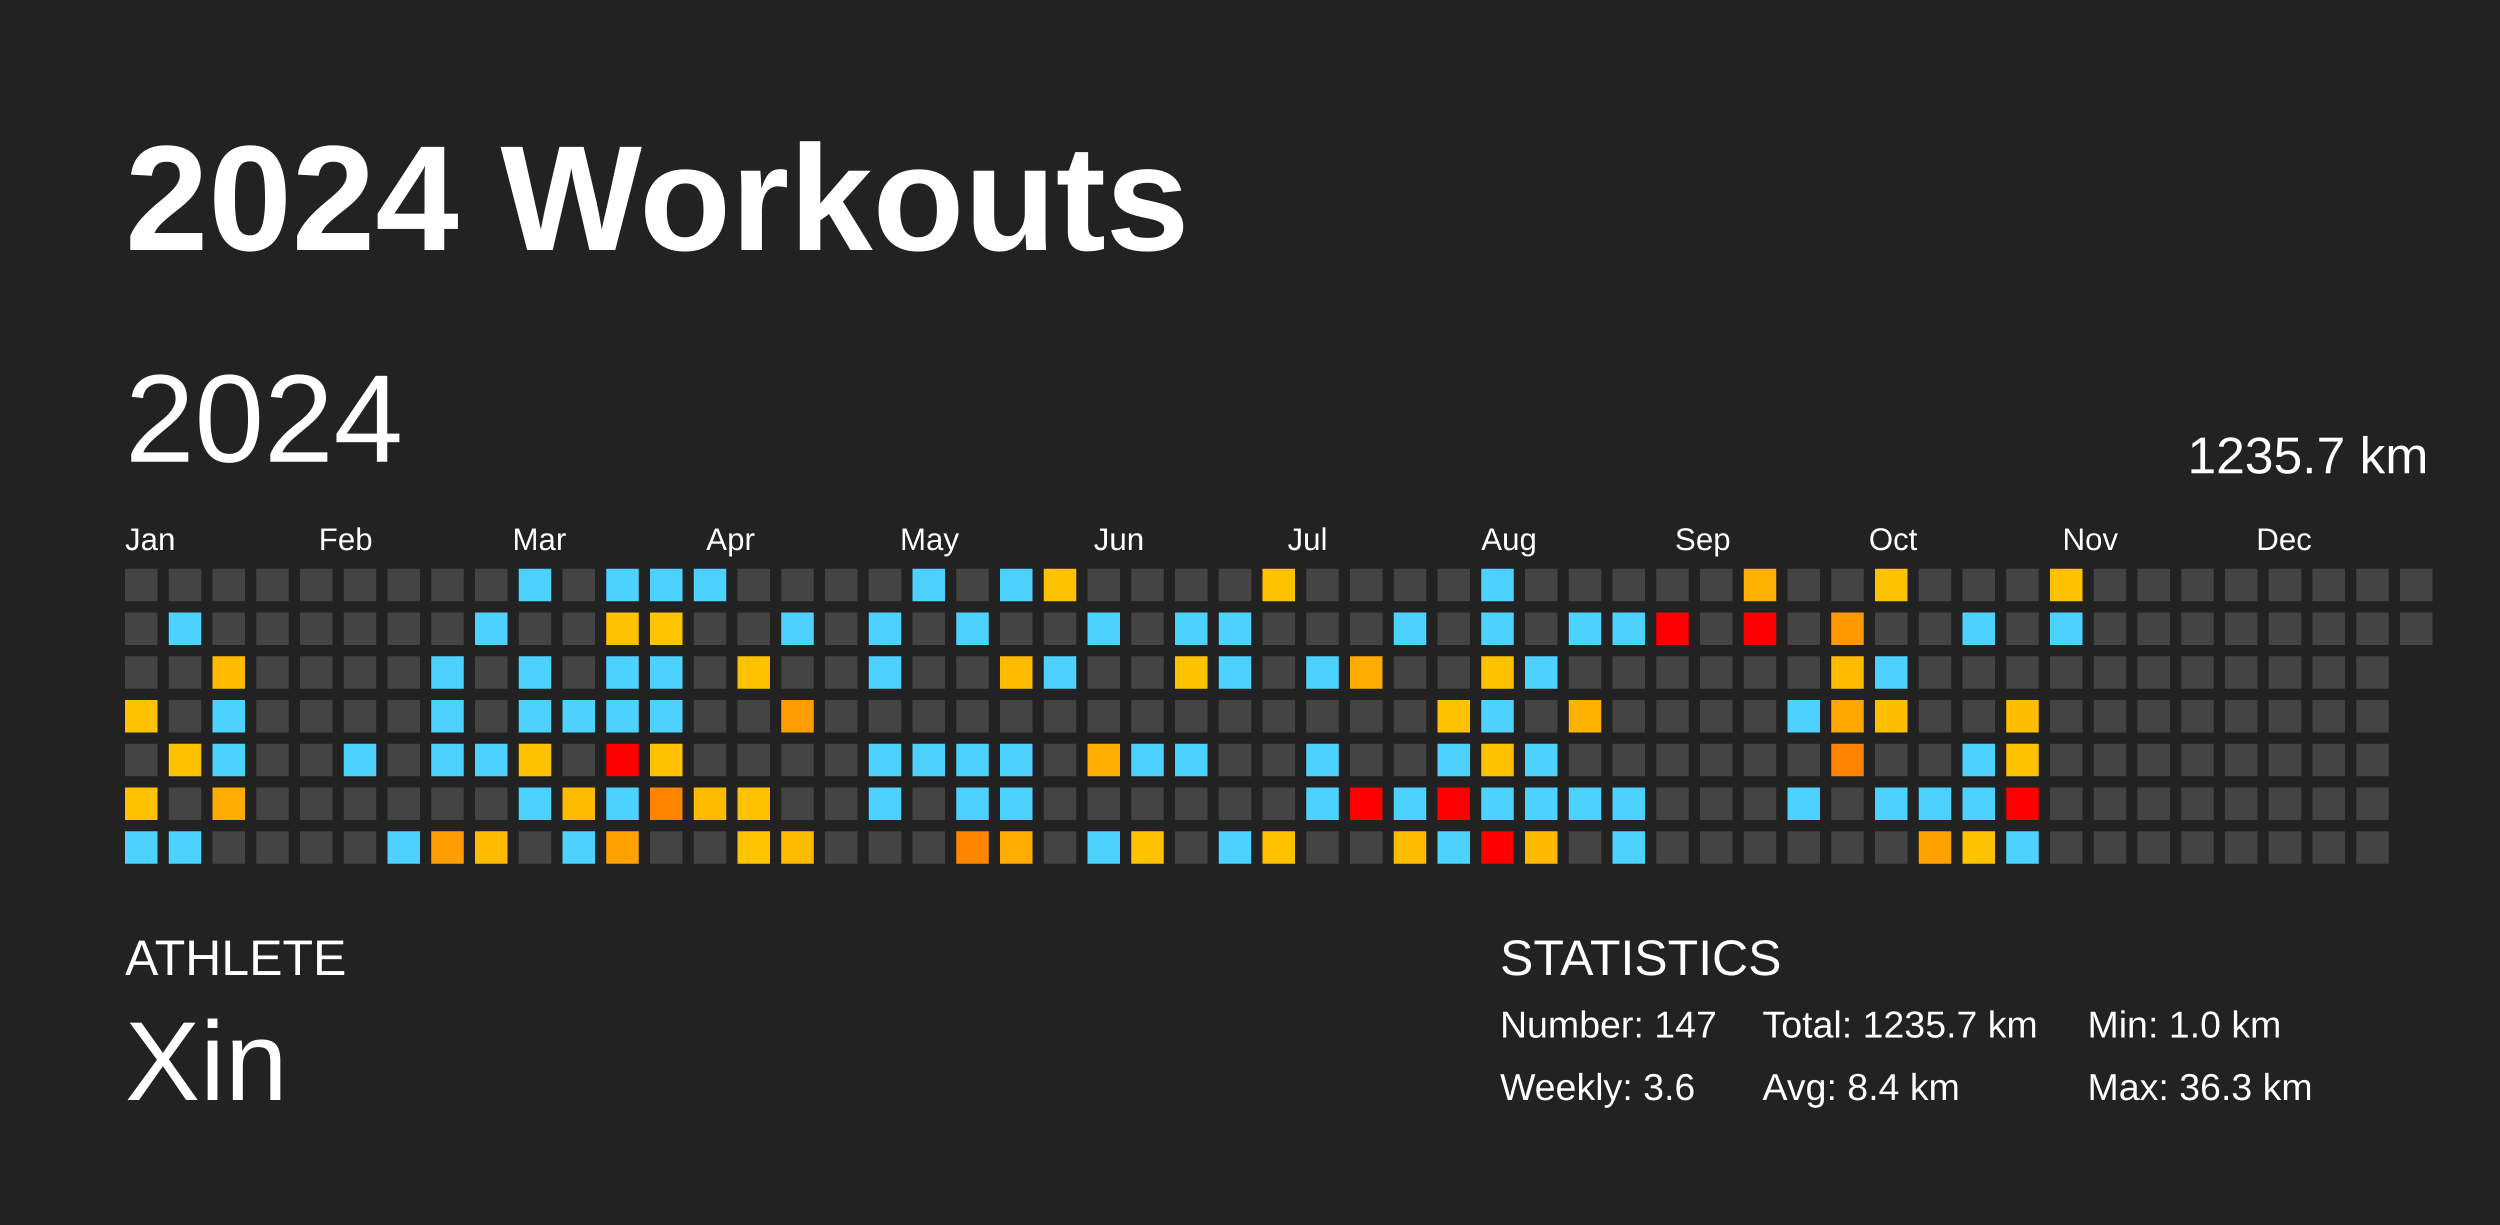
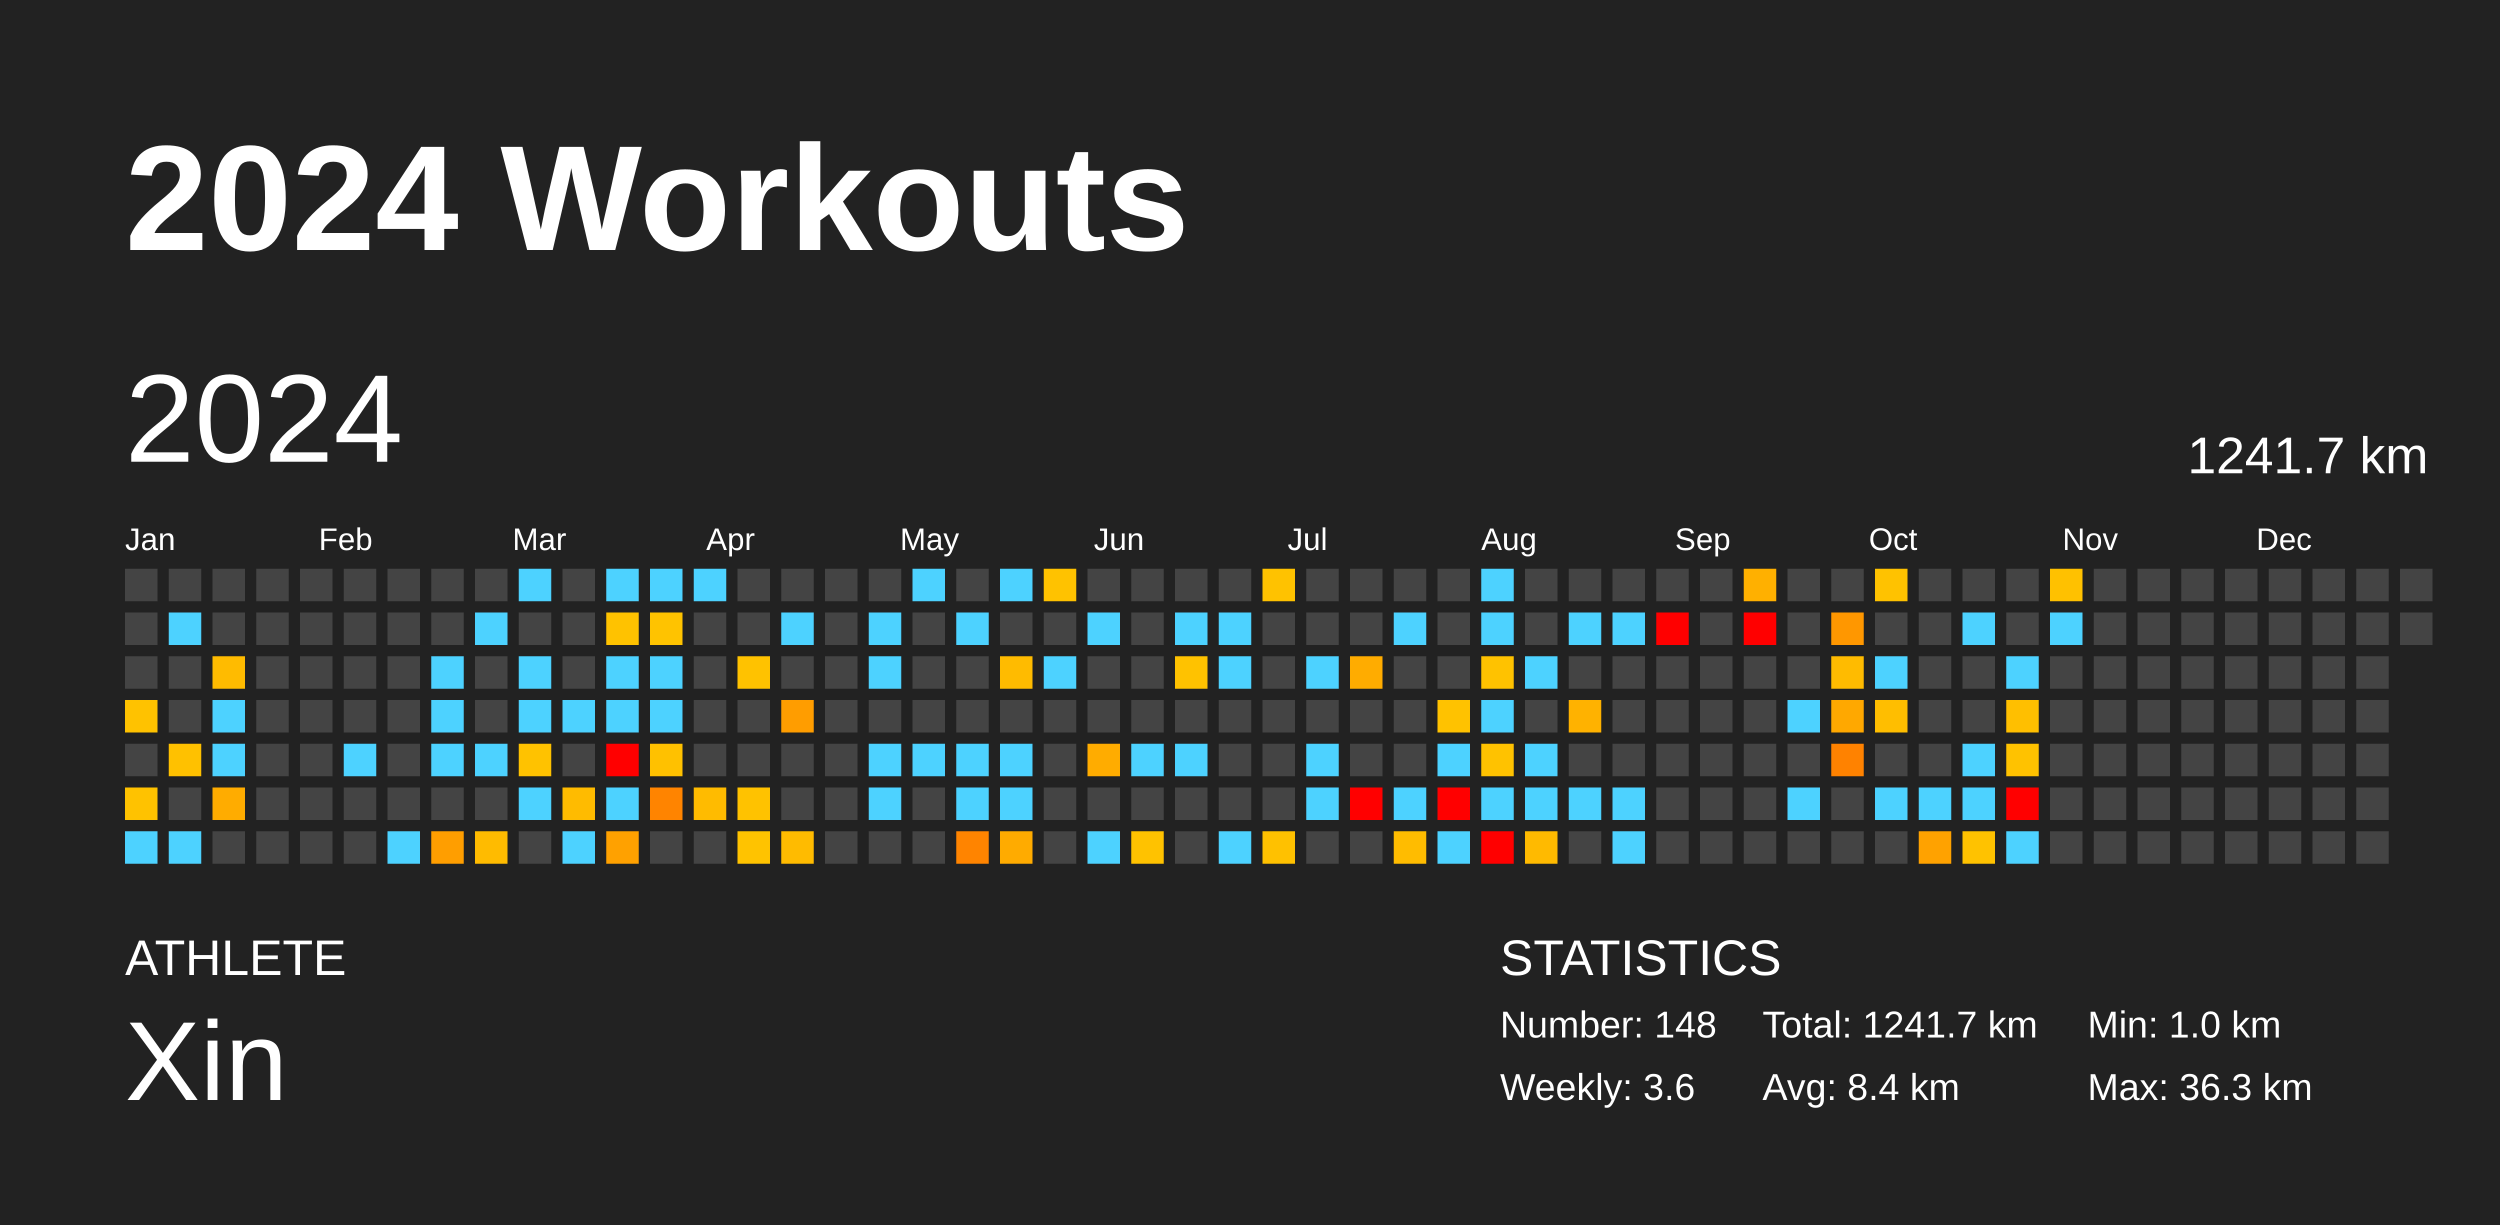
<svg xmlns="http://www.w3.org/2000/svg" baseProfile="full" height="98mm" version="1.1" viewBox="0,0,200,98" width="200mm">
  <defs />
  <rect fill="#222222" height="98" width="200" x="0" y="0" />
  <text fill="#FFFFFF" style="font-size:12px; font-family:Arial; font-weight:bold;" x="10" y="20">2024 Workouts</text>
  <text fill="#FFFFFF" style="font-size:4px; font-family:Arial" x="10" y="78">ATHLETE</text>
  <text fill="#FFFFFF" style="font-size:9px; font-family:Arial" x="10" y="88">Xin</text>
  <text fill="#FFFFFF" style="font-size:4px; font-family:Arial" x="120" y="78">STATISTICS</text>
-   <text fill="#FFFFFF" style="font-size:3px; font-family:Arial" x="120" y="83">Number: 147</text>
+   <text fill="#FFFFFF" style="font-size:3px; font-family:Arial" x="120" y="83">Number: 148</text>
  <text fill="#FFFFFF" style="font-size:3px; font-family:Arial" x="120" y="88">Weekly: 3.6</text>
-   <text fill="#FFFFFF" style="font-size:3px; font-family:Arial" x="141" y="83">Total: 1235.7 km</text>
+   <text fill="#FFFFFF" style="font-size:3px; font-family:Arial" x="141" y="83">Total: 1241.7 km</text>
  <text fill="#FFFFFF" style="font-size:3px; font-family:Arial" x="141" y="88">Avg: 8.4 km</text>
  <text fill="#FFFFFF" style="font-size:3px; font-family:Arial" x="167" y="83">Min: 1.0 km</text>
  <text fill="#FFFFFF" style="font-size:3px; font-family:Arial" x="167" y="88">Max: 36.3 km</text>
  <text dominant-baseline="hanging" fill="#FFFFFF" style="font-size:10.0px; font-family:Arial;" x="10" y="30">2024</text>
-   <text dominant-baseline="hanging" fill="#FFFFFF" style="font-size:4.125px; font-family:Arial;" x="175" y="35">1235.7 km</text>
+   <text dominant-baseline="hanging" fill="#FFFFFF" style="font-size:4.125px; font-family:Arial;" x="175" y="35">1241.7 km</text>
  <text fill="#FFFFFF" style="font-size:2.5px; font-family:Arial" x="10.0" y="44">Jan</text>
  <text fill="#FFFFFF" style="font-size:2.5px; font-family:Arial" x="25.5" y="44">Feb</text>
  <text fill="#FFFFFF" style="font-size:2.5px; font-family:Arial" x="41.0" y="44">Mar</text>
  <text fill="#FFFFFF" style="font-size:2.5px; font-family:Arial" x="56.5" y="44">Apr</text>
  <text fill="#FFFFFF" style="font-size:2.5px; font-family:Arial" x="72.0" y="44">May</text>
  <text fill="#FFFFFF" style="font-size:2.5px; font-family:Arial" x="87.5" y="44">Jun</text>
  <text fill="#FFFFFF" style="font-size:2.5px; font-family:Arial" x="103.0" y="44">Jul</text>
  <text fill="#FFFFFF" style="font-size:2.5px; font-family:Arial" x="118.5" y="44">Aug</text>
  <text fill="#FFFFFF" style="font-size:2.5px; font-family:Arial" x="134.0" y="44">Sep</text>
  <text fill="#FFFFFF" style="font-size:2.5px; font-family:Arial" x="149.5" y="44">Oct</text>
  <text fill="#FFFFFF" style="font-size:2.5px; font-family:Arial" x="165.0" y="44">Nov</text>
  <text fill="#FFFFFF" style="font-size:2.5px; font-family:Arial" x="180.5" y="44">Dec</text>
  <rect fill="#444444" height="2.6" width="2.6" x="10.0" y="45.5" />
  <rect fill="#444444" height="2.6" width="2.6" x="10.0" y="49.0" />
  <rect fill="#444444" height="2.6" width="2.6" x="10.0" y="52.5" />
  <rect fill="#ffc200" height="2.6" width="2.6" x="10.0" y="56.0" />
  <rect fill="#444444" height="2.6" width="2.6" x="10.0" y="59.5" />
  <rect fill="#ffc200" height="2.6" width="2.6" x="10.0" y="63.0" />
  <rect fill="#4dd2ff" height="2.6" width="2.6" x="10.0" y="66.5" />
  <rect fill="#444444" height="2.6" width="2.6" x="13.5" y="45.5" />
  <rect fill="#4dd2ff" height="2.6" width="2.6" x="13.5" y="49.0" />
  <rect fill="#444444" height="2.6" width="2.6" x="13.5" y="52.5" />
  <rect fill="#444444" height="2.6" width="2.6" x="13.5" y="56.0" />
  <rect fill="#ffc100" height="2.6" width="2.6" x="13.5" y="59.5" />
  <rect fill="#444444" height="2.6" width="2.6" x="13.5" y="63.0" />
  <rect fill="#4dd2ff" height="2.6" width="2.6" x="13.5" y="66.5" />
  <rect fill="#444444" height="2.6" width="2.6" x="17.0" y="45.5" />
  <rect fill="#444444" height="2.6" width="2.6" x="17.0" y="49.0" />
  <rect fill="#ffbb00" height="2.6" width="2.6" x="17.0" y="52.5" />
  <rect fill="#4dd2ff" height="2.6" width="2.6" x="17.0" y="56.0" />
  <rect fill="#4dd2ff" height="2.6" width="2.6" x="17.0" y="59.5" />
  <rect fill="#ffac00" height="2.6" width="2.6" x="17.0" y="63.0" />
  <rect fill="#444444" height="2.6" width="2.6" x="17.0" y="66.5" />
  <rect fill="#444444" height="2.6" width="2.6" x="20.5" y="45.5" />
  <rect fill="#444444" height="2.6" width="2.6" x="20.5" y="49.0" />
  <rect fill="#444444" height="2.6" width="2.6" x="20.5" y="52.5" />
  <rect fill="#444444" height="2.6" width="2.6" x="20.5" y="56.0" />
  <rect fill="#444444" height="2.6" width="2.6" x="20.5" y="59.5" />
  <rect fill="#444444" height="2.6" width="2.6" x="20.5" y="63.0" />
  <rect fill="#444444" height="2.6" width="2.6" x="20.5" y="66.5" />
  <rect fill="#444444" height="2.6" width="2.6" x="24.0" y="45.5" />
  <rect fill="#444444" height="2.6" width="2.6" x="24.0" y="49.0" />
  <rect fill="#444444" height="2.6" width="2.6" x="24.0" y="52.5" />
  <rect fill="#444444" height="2.6" width="2.6" x="24.0" y="56.0" />
  <rect fill="#444444" height="2.6" width="2.6" x="24.0" y="59.5" />
  <rect fill="#444444" height="2.6" width="2.6" x="24.0" y="63.0" />
  <rect fill="#444444" height="2.6" width="2.6" x="24.0" y="66.5" />
  <rect fill="#444444" height="2.6" width="2.6" x="27.5" y="45.5" />
  <rect fill="#444444" height="2.6" width="2.6" x="27.5" y="49.0" />
  <rect fill="#444444" height="2.6" width="2.6" x="27.5" y="52.5" />
  <rect fill="#444444" height="2.6" width="2.6" x="27.5" y="56.0" />
  <rect fill="#4dd2ff" height="2.6" width="2.6" x="27.5" y="59.5" />
  <rect fill="#444444" height="2.6" width="2.6" x="27.5" y="63.0" />
  <rect fill="#444444" height="2.6" width="2.6" x="27.5" y="66.5" />
  <rect fill="#444444" height="2.6" width="2.6" x="31.0" y="45.5" />
  <rect fill="#444444" height="2.6" width="2.6" x="31.0" y="49.0" />
  <rect fill="#444444" height="2.6" width="2.6" x="31.0" y="52.5" />
  <rect fill="#444444" height="2.6" width="2.6" x="31.0" y="56.0" />
  <rect fill="#444444" height="2.6" width="2.6" x="31.0" y="59.5" />
  <rect fill="#444444" height="2.6" width="2.6" x="31.0" y="63.0" />
  <rect fill="#4dd2ff" height="2.6" width="2.6" x="31.0" y="66.5" />
  <rect fill="#444444" height="2.6" width="2.6" x="34.5" y="45.5" />
  <rect fill="#444444" height="2.6" width="2.6" x="34.5" y="49.0" />
  <rect fill="#4dd2ff" height="2.6" width="2.6" x="34.5" y="52.5" />
  <rect fill="#4dd2ff" height="2.6" width="2.6" x="34.5" y="56.0" />
  <rect fill="#4dd2ff" height="2.6" width="2.6" x="34.5" y="59.5" />
  <rect fill="#444444" height="2.6" width="2.6" x="34.5" y="63.0" />
  <rect fill="#ff9e00" height="2.6" width="2.6" x="34.5" y="66.5" />
  <rect fill="#444444" height="2.6" width="2.6" x="38.0" y="45.5" />
  <rect fill="#4dd2ff" height="2.6" width="2.6" x="38.0" y="49.0" />
  <rect fill="#444444" height="2.6" width="2.6" x="38.0" y="52.5" />
  <rect fill="#444444" height="2.6" width="2.6" x="38.0" y="56.0" />
  <rect fill="#4dd2ff" height="2.6" width="2.6" x="38.0" y="59.5" />
  <rect fill="#444444" height="2.6" width="2.6" x="38.0" y="63.0" />
  <rect fill="#ffbb00" height="2.6" width="2.6" x="38.0" y="66.5" />
  <rect fill="#4dd2ff" height="2.6" width="2.6" x="41.5" y="45.5" />
  <rect fill="#444444" height="2.6" width="2.6" x="41.5" y="49.0" />
  <rect fill="#4dd2ff" height="2.6" width="2.6" x="41.5" y="52.5" />
  <rect fill="#4dd2ff" height="2.6" width="2.6" x="41.5" y="56.0" />
  <rect fill="#ffc200" height="2.6" width="2.6" x="41.5" y="59.5" />
  <rect fill="#4dd2ff" height="2.6" width="2.6" x="41.5" y="63.0" />
  <rect fill="#444444" height="2.6" width="2.6" x="41.5" y="66.5" />
  <rect fill="#444444" height="2.6" width="2.6" x="45.0" y="45.5" />
  <rect fill="#444444" height="2.6" width="2.6" x="45.0" y="49.0" />
  <rect fill="#444444" height="2.6" width="2.6" x="45.0" y="52.5" />
  <rect fill="#4dd2ff" height="2.6" width="2.6" x="45.0" y="56.0" />
  <rect fill="#444444" height="2.6" width="2.6" x="45.0" y="59.5" />
  <rect fill="#ffbb00" height="2.6" width="2.6" x="45.0" y="63.0" />
  <rect fill="#4dd2ff" height="2.6" width="2.6" x="45.0" y="66.5" />
  <rect fill="#4dd2ff" height="2.6" width="2.6" x="48.5" y="45.5" />
  <rect fill="#ffc200" height="2.6" width="2.6" x="48.5" y="49.0" />
  <rect fill="#4dd2ff" height="2.6" width="2.6" x="48.5" y="52.5" />
  <rect fill="#4dd2ff" height="2.6" width="2.6" x="48.5" y="56.0" />
  <rect fill="red" height="2.6" width="2.6" x="48.5" y="59.5" />
  <rect fill="#4dd2ff" height="2.6" width="2.6" x="48.5" y="63.0" />
  <rect fill="#ffa100" height="2.6" width="2.6" x="48.5" y="66.5" />
  <rect fill="#4dd2ff" height="2.6" width="2.6" x="52.0" y="45.5" />
  <rect fill="#ffc300" height="2.6" width="2.6" x="52.0" y="49.0" />
  <rect fill="#4dd2ff" height="2.6" width="2.6" x="52.0" y="52.5" />
  <rect fill="#4dd2ff" height="2.6" width="2.6" x="52.0" y="56.0" />
  <rect fill="#ffc100" height="2.6" width="2.6" x="52.0" y="59.5" />
  <rect fill="#ff8400" height="2.6" width="2.6" x="52.0" y="63.0" />
  <rect fill="#444444" height="2.6" width="2.6" x="52.0" y="66.5" />
  <rect fill="#4dd2ff" height="2.6" width="2.6" x="55.5" y="45.5" />
  <rect fill="#444444" height="2.6" width="2.6" x="55.5" y="49.0" />
  <rect fill="#444444" height="2.6" width="2.6" x="55.5" y="52.5" />
  <rect fill="#444444" height="2.6" width="2.6" x="55.5" y="56.0" />
  <rect fill="#444444" height="2.6" width="2.6" x="55.5" y="59.5" />
  <rect fill="#ffbb00" height="2.6" width="2.6" x="55.5" y="63.0" />
  <rect fill="#444444" height="2.6" width="2.6" x="55.5" y="66.5" />
  <rect fill="#444444" height="2.6" width="2.6" x="59.0" y="45.5" />
  <rect fill="#444444" height="2.6" width="2.6" x="59.0" y="49.0" />
  <rect fill="#ffc200" height="2.6" width="2.6" x="59.0" y="52.5" />
  <rect fill="#444444" height="2.6" width="2.6" x="59.0" y="56.0" />
  <rect fill="#444444" height="2.6" width="2.6" x="59.0" y="59.5" />
  <rect fill="#ffc200" height="2.6" width="2.6" x="59.0" y="63.0" />
  <rect fill="#ffc300" height="2.6" width="2.6" x="59.0" y="66.5" />
  <rect fill="#444444" height="2.6" width="2.6" x="62.5" y="45.5" />
  <rect fill="#4dd2ff" height="2.6" width="2.6" x="62.5" y="49.0" />
  <rect fill="#444444" height="2.6" width="2.6" x="62.5" y="52.5" />
  <rect fill="#ff9d00" height="2.6" width="2.6" x="62.5" y="56.0" />
  <rect fill="#444444" height="2.6" width="2.6" x="62.5" y="59.5" />
  <rect fill="#444444" height="2.6" width="2.6" x="62.5" y="63.0" />
  <rect fill="#ffbb00" height="2.6" width="2.6" x="62.5" y="66.5" />
  <rect fill="#444444" height="2.6" width="2.6" x="66.0" y="45.5" />
  <rect fill="#444444" height="2.6" width="2.6" x="66.0" y="49.0" />
  <rect fill="#444444" height="2.6" width="2.6" x="66.0" y="52.5" />
  <rect fill="#444444" height="2.6" width="2.6" x="66.0" y="56.0" />
  <rect fill="#444444" height="2.6" width="2.6" x="66.0" y="59.5" />
  <rect fill="#444444" height="2.6" width="2.6" x="66.0" y="63.0" />
  <rect fill="#444444" height="2.6" width="2.6" x="66.0" y="66.5" />
  <rect fill="#444444" height="2.6" width="2.6" x="69.5" y="45.5" />
  <rect fill="#4dd2ff" height="2.6" width="2.6" x="69.5" y="49.0" />
  <rect fill="#4dd2ff" height="2.6" width="2.6" x="69.5" y="52.5" />
  <rect fill="#444444" height="2.6" width="2.6" x="69.5" y="56.0" />
  <rect fill="#4dd2ff" height="2.6" width="2.6" x="69.5" y="59.5" />
  <rect fill="#4dd2ff" height="2.6" width="2.6" x="69.5" y="63.0" />
  <rect fill="#444444" height="2.6" width="2.6" x="69.5" y="66.5" />
  <rect fill="#4dd2ff" height="2.6" width="2.6" x="73.0" y="45.5" />
  <rect fill="#444444" height="2.6" width="2.6" x="73.0" y="49.0" />
  <rect fill="#444444" height="2.6" width="2.6" x="73.0" y="52.5" />
  <rect fill="#444444" height="2.6" width="2.6" x="73.0" y="56.0" />
  <rect fill="#4dd2ff" height="2.6" width="2.6" x="73.0" y="59.5" />
  <rect fill="#444444" height="2.6" width="2.6" x="73.0" y="63.0" />
  <rect fill="#444444" height="2.6" width="2.6" x="73.0" y="66.5" />
  <rect fill="#444444" height="2.6" width="2.6" x="76.5" y="45.5" />
  <rect fill="#4dd2ff" height="2.6" width="2.6" x="76.5" y="49.0" />
  <rect fill="#444444" height="2.6" width="2.6" x="76.5" y="52.5" />
  <rect fill="#444444" height="2.6" width="2.6" x="76.5" y="56.0" />
  <rect fill="#4dd2ff" height="2.6" width="2.6" x="76.5" y="59.5" />
  <rect fill="#4dd2ff" height="2.6" width="2.6" x="76.5" y="63.0" />
  <rect fill="#ff8400" height="2.6" width="2.6" x="76.5" y="66.5" />
  <rect fill="#4dd2ff" height="2.6" width="2.6" x="80.0" y="45.5" />
  <rect fill="#444444" height="2.6" width="2.6" x="80.0" y="49.0" />
  <rect fill="#ffbb00" height="2.6" width="2.6" x="80.0" y="52.5" />
  <rect fill="#444444" height="2.6" width="2.6" x="80.0" y="56.0" />
  <rect fill="#4dd2ff" height="2.6" width="2.6" x="80.0" y="59.5" />
  <rect fill="#4dd2ff" height="2.6" width="2.6" x="80.0" y="63.0" />
  <rect fill="#ffab00" height="2.6" width="2.6" x="80.0" y="66.5" />
  <rect fill="#ffc200" height="2.6" width="2.6" x="83.5" y="45.5" />
  <rect fill="#444444" height="2.6" width="2.6" x="83.5" y="49.0" />
  <rect fill="#4dd2ff" height="2.6" width="2.6" x="83.5" y="52.5" />
  <rect fill="#444444" height="2.6" width="2.6" x="83.5" y="56.0" />
  <rect fill="#444444" height="2.6" width="2.6" x="83.5" y="59.5" />
  <rect fill="#444444" height="2.6" width="2.6" x="83.5" y="63.0" />
  <rect fill="#444444" height="2.6" width="2.6" x="83.5" y="66.5" />
  <rect fill="#444444" height="2.6" width="2.6" x="87.0" y="45.5" />
  <rect fill="#4dd2ff" height="2.6" width="2.6" x="87.0" y="49.0" />
  <rect fill="#444444" height="2.6" width="2.6" x="87.0" y="52.5" />
  <rect fill="#444444" height="2.6" width="2.6" x="87.0" y="56.0" />
  <rect fill="#ffac00" height="2.6" width="2.6" x="87.0" y="59.5" />
  <rect fill="#444444" height="2.6" width="2.6" x="87.0" y="63.0" />
  <rect fill="#4dd2ff" height="2.6" width="2.6" x="87.0" y="66.5" />
  <rect fill="#444444" height="2.6" width="2.6" x="90.5" y="45.5" />
  <rect fill="#444444" height="2.6" width="2.6" x="90.5" y="49.0" />
  <rect fill="#444444" height="2.6" width="2.6" x="90.5" y="52.5" />
  <rect fill="#444444" height="2.6" width="2.6" x="90.5" y="56.0" />
  <rect fill="#4dd2ff" height="2.6" width="2.6" x="90.5" y="59.5" />
  <rect fill="#444444" height="2.6" width="2.6" x="90.5" y="63.0" />
  <rect fill="#ffc200" height="2.6" width="2.6" x="90.5" y="66.5" />
  <rect fill="#444444" height="2.6" width="2.6" x="94.0" y="45.5" />
  <rect fill="#4dd2ff" height="2.6" width="2.6" x="94.0" y="49.0" />
  <rect fill="#ffc200" height="2.6" width="2.6" x="94.0" y="52.5" />
  <rect fill="#444444" height="2.6" width="2.6" x="94.0" y="56.0" />
  <rect fill="#4dd2ff" height="2.6" width="2.6" x="94.0" y="59.5" />
  <rect fill="#444444" height="2.6" width="2.6" x="94.0" y="63.0" />
  <rect fill="#444444" height="2.6" width="2.6" x="94.0" y="66.5" />
  <rect fill="#444444" height="2.6" width="2.6" x="97.5" y="45.5" />
  <rect fill="#4dd2ff" height="2.6" width="2.6" x="97.5" y="49.0" />
  <rect fill="#4dd2ff" height="2.6" width="2.6" x="97.5" y="52.5" />
  <rect fill="#444444" height="2.6" width="2.6" x="97.5" y="56.0" />
  <rect fill="#444444" height="2.6" width="2.6" x="97.5" y="59.5" />
  <rect fill="#444444" height="2.6" width="2.6" x="97.5" y="63.0" />
  <rect fill="#4dd2ff" height="2.6" width="2.6" x="97.5" y="66.5" />
  <rect fill="#ffc200" height="2.6" width="2.6" x="101.0" y="45.5" />
  <rect fill="#444444" height="2.6" width="2.6" x="101.0" y="49.0" />
  <rect fill="#444444" height="2.6" width="2.6" x="101.0" y="52.5" />
  <rect fill="#444444" height="2.6" width="2.6" x="101.0" y="56.0" />
  <rect fill="#444444" height="2.6" width="2.6" x="101.0" y="59.5" />
  <rect fill="#444444" height="2.6" width="2.6" x="101.0" y="63.0" />
  <rect fill="#ffc100" height="2.6" width="2.6" x="101.0" y="66.5" />
  <rect fill="#444444" height="2.6" width="2.6" x="104.5" y="45.5" />
  <rect fill="#444444" height="2.6" width="2.6" x="104.5" y="49.0" />
  <rect fill="#4dd2ff" height="2.6" width="2.6" x="104.5" y="52.5" />
  <rect fill="#444444" height="2.6" width="2.6" x="104.5" y="56.0" />
  <rect fill="#4dd2ff" height="2.6" width="2.6" x="104.5" y="59.5" />
  <rect fill="#4dd2ff" height="2.6" width="2.6" x="104.5" y="63.0" />
  <rect fill="#444444" height="2.6" width="2.6" x="104.5" y="66.5" />
  <rect fill="#444444" height="2.6" width="2.6" x="108.0" y="45.5" />
  <rect fill="#444444" height="2.6" width="2.6" x="108.0" y="49.0" />
  <rect fill="#ffac00" height="2.6" width="2.6" x="108.0" y="52.5" />
  <rect fill="#444444" height="2.6" width="2.6" x="108.0" y="56.0" />
  <rect fill="#444444" height="2.6" width="2.6" x="108.0" y="59.5" />
  <rect fill="red" height="2.6" width="2.6" x="108.0" y="63.0" />
  <rect fill="#444444" height="2.6" width="2.6" x="108.0" y="66.5" />
  <rect fill="#444444" height="2.6" width="2.6" x="111.5" y="45.5" />
  <rect fill="#4dd2ff" height="2.6" width="2.6" x="111.5" y="49.0" />
  <rect fill="#444444" height="2.6" width="2.6" x="111.5" y="52.5" />
  <rect fill="#444444" height="2.6" width="2.6" x="111.5" y="56.0" />
  <rect fill="#444444" height="2.6" width="2.6" x="111.5" y="59.5" />
  <rect fill="#4dd2ff" height="2.6" width="2.6" x="111.5" y="63.0" />
  <rect fill="#ffbc00" height="2.6" width="2.6" x="111.5" y="66.5" />
  <rect fill="#444444" height="2.6" width="2.6" x="115.0" y="45.5" />
  <rect fill="#444444" height="2.6" width="2.6" x="115.0" y="49.0" />
  <rect fill="#444444" height="2.6" width="2.6" x="115.0" y="52.5" />
  <rect fill="#ffc200" height="2.6" width="2.6" x="115.0" y="56.0" />
  <rect fill="#4dd2ff" height="2.6" width="2.6" x="115.0" y="59.5" />
  <rect fill="red" height="2.6" width="2.6" x="115.0" y="63.0" />
  <rect fill="#4dd2ff" height="2.6" width="2.6" x="115.0" y="66.5" />
  <rect fill="#4dd2ff" height="2.6" width="2.6" x="118.5" y="45.5" />
  <rect fill="#4dd2ff" height="2.6" width="2.6" x="118.5" y="49.0" />
  <rect fill="#ffc200" height="2.6" width="2.6" x="118.5" y="52.5" />
  <rect fill="#4dd2ff" height="2.6" width="2.6" x="118.5" y="56.0" />
  <rect fill="#ffc200" height="2.6" width="2.6" x="118.5" y="59.5" />
  <rect fill="#4dd2ff" height="2.6" width="2.6" x="118.5" y="63.0" />
  <rect fill="red" height="2.6" width="2.6" x="118.5" y="66.5" />
  <rect fill="#444444" height="2.6" width="2.6" x="122.0" y="45.5" />
  <rect fill="#444444" height="2.6" width="2.6" x="122.0" y="49.0" />
  <rect fill="#4dd2ff" height="2.6" width="2.6" x="122.0" y="52.5" />
  <rect fill="#444444" height="2.6" width="2.6" x="122.0" y="56.0" />
  <rect fill="#4dd2ff" height="2.6" width="2.6" x="122.0" y="59.5" />
  <rect fill="#4dd2ff" height="2.6" width="2.6" x="122.0" y="63.0" />
  <rect fill="#ffba00" height="2.6" width="2.6" x="122.0" y="66.5" />
  <rect fill="#444444" height="2.6" width="2.6" x="125.5" y="45.5" />
  <rect fill="#4dd2ff" height="2.6" width="2.6" x="125.5" y="49.0" />
  <rect fill="#444444" height="2.6" width="2.6" x="125.5" y="52.5" />
  <rect fill="#ffb200" height="2.6" width="2.6" x="125.5" y="56.0" />
  <rect fill="#444444" height="2.6" width="2.6" x="125.5" y="59.5" />
  <rect fill="#4dd2ff" height="2.6" width="2.6" x="125.5" y="63.0" />
  <rect fill="#444444" height="2.6" width="2.6" x="125.5" y="66.5" />
  <rect fill="#444444" height="2.6" width="2.6" x="129.0" y="45.5" />
  <rect fill="#4dd2ff" height="2.6" width="2.6" x="129.0" y="49.0" />
  <rect fill="#444444" height="2.6" width="2.6" x="129.0" y="52.5" />
  <rect fill="#444444" height="2.6" width="2.6" x="129.0" y="56.0" />
  <rect fill="#444444" height="2.6" width="2.6" x="129.0" y="59.5" />
  <rect fill="#4dd2ff" height="2.6" width="2.6" x="129.0" y="63.0" />
  <rect fill="#4dd2ff" height="2.6" width="2.6" x="129.0" y="66.5" />
  <rect fill="#444444" height="2.6" width="2.6" x="132.5" y="45.5" />
  <rect fill="red" height="2.6" width="2.6" x="132.5" y="49.0" />
  <rect fill="#444444" height="2.6" width="2.6" x="132.5" y="52.5" />
  <rect fill="#444444" height="2.6" width="2.6" x="132.5" y="56.0" />
  <rect fill="#444444" height="2.6" width="2.6" x="132.5" y="59.5" />
  <rect fill="#444444" height="2.6" width="2.6" x="132.5" y="63.0" />
  <rect fill="#444444" height="2.6" width="2.6" x="132.5" y="66.5" />
  <rect fill="#444444" height="2.6" width="2.6" x="136.0" y="45.5" />
  <rect fill="#444444" height="2.6" width="2.6" x="136.0" y="49.0" />
  <rect fill="#444444" height="2.6" width="2.6" x="136.0" y="52.5" />
  <rect fill="#444444" height="2.6" width="2.6" x="136.0" y="56.0" />
  <rect fill="#444444" height="2.6" width="2.6" x="136.0" y="59.5" />
  <rect fill="#444444" height="2.6" width="2.6" x="136.0" y="63.0" />
  <rect fill="#444444" height="2.6" width="2.6" x="136.0" y="66.5" />
  <rect fill="#ffb000" height="2.6" width="2.6" x="139.5" y="45.5" />
  <rect fill="red" height="2.6" width="2.6" x="139.5" y="49.0" />
  <rect fill="#444444" height="2.6" width="2.6" x="139.5" y="52.5" />
  <rect fill="#444444" height="2.6" width="2.6" x="139.5" y="56.0" />
  <rect fill="#444444" height="2.6" width="2.6" x="139.5" y="59.5" />
  <rect fill="#444444" height="2.6" width="2.6" x="139.5" y="63.0" />
  <rect fill="#444444" height="2.6" width="2.6" x="139.5" y="66.5" />
  <rect fill="#444444" height="2.6" width="2.6" x="143.0" y="45.5" />
  <rect fill="#444444" height="2.6" width="2.6" x="143.0" y="49.0" />
  <rect fill="#444444" height="2.6" width="2.6" x="143.0" y="52.5" />
  <rect fill="#4dd2ff" height="2.6" width="2.6" x="143.0" y="56.0" />
  <rect fill="#444444" height="2.6" width="2.6" x="143.0" y="59.5" />
  <rect fill="#4dd2ff" height="2.6" width="2.6" x="143.0" y="63.0" />
  <rect fill="#444444" height="2.6" width="2.6" x="143.0" y="66.5" />
  <rect fill="#444444" height="2.6" width="2.6" x="146.5" y="45.5" />
  <rect fill="#ff9700" height="2.6" width="2.6" x="146.5" y="49.0" />
  <rect fill="#ffbb00" height="2.6" width="2.6" x="146.5" y="52.5" />
  <rect fill="#ffa800" height="2.6" width="2.6" x="146.5" y="56.0" />
  <rect fill="#ff8200" height="2.6" width="2.6" x="146.5" y="59.5" />
  <rect fill="#444444" height="2.6" width="2.6" x="146.5" y="63.0" />
  <rect fill="#444444" height="2.6" width="2.6" x="146.5" y="66.5" />
  <rect fill="#ffc200" height="2.6" width="2.6" x="150.0" y="45.5" />
  <rect fill="#444444" height="2.6" width="2.6" x="150.0" y="49.0" />
  <rect fill="#4dd2ff" height="2.6" width="2.6" x="150.0" y="52.5" />
  <rect fill="#ffbe00" height="2.6" width="2.6" x="150.0" y="56.0" />
  <rect fill="#444444" height="2.6" width="2.6" x="150.0" y="59.5" />
  <rect fill="#4dd2ff" height="2.6" width="2.6" x="150.0" y="63.0" />
  <rect fill="#444444" height="2.6" width="2.6" x="150.0" y="66.5" />
  <rect fill="#444444" height="2.6" width="2.6" x="153.5" y="45.5" />
  <rect fill="#444444" height="2.6" width="2.6" x="153.5" y="49.0" />
  <rect fill="#444444" height="2.6" width="2.6" x="153.5" y="52.5" />
  <rect fill="#444444" height="2.6" width="2.6" x="153.5" y="56.0" />
  <rect fill="#444444" height="2.6" width="2.6" x="153.5" y="59.5" />
  <rect fill="#4dd2ff" height="2.6" width="2.6" x="153.5" y="63.0" />
  <rect fill="#ffa200" height="2.6" width="2.6" x="153.5" y="66.5" />
  <rect fill="#444444" height="2.6" width="2.6" x="157.0" y="45.5" />
  <rect fill="#4dd2ff" height="2.6" width="2.6" x="157.0" y="49.0" />
  <rect fill="#444444" height="2.6" width="2.6" x="157.0" y="52.5" />
  <rect fill="#444444" height="2.6" width="2.6" x="157.0" y="56.0" />
  <rect fill="#4dd2ff" height="2.6" width="2.6" x="157.0" y="59.5" />
  <rect fill="#4dd2ff" height="2.6" width="2.6" x="157.0" y="63.0" />
  <rect fill="#ffc200" height="2.6" width="2.6" x="157.0" y="66.5" />
  <rect fill="#444444" height="2.6" width="2.6" x="160.5" y="45.5" />
  <rect fill="#444444" height="2.6" width="2.6" x="160.5" y="49.0" />
-   <rect fill="#444444" height="2.6" width="2.6" x="160.5" y="52.5" />
+   <rect fill="#4dd2ff" height="2.6" width="2.6" x="160.5" y="52.5" />
  <rect fill="#ffbf00" height="2.6" width="2.6" x="160.5" y="56.0" />
  <rect fill="#ffc200" height="2.6" width="2.6" x="160.5" y="59.5" />
  <rect fill="red" height="2.6" width="2.6" x="160.5" y="63.0" />
  <rect fill="#4dd2ff" height="2.6" width="2.6" x="160.5" y="66.5" />
  <rect fill="#ffc100" height="2.6" width="2.6" x="164.0" y="45.5" />
  <rect fill="#4dd2ff" height="2.6" width="2.6" x="164.0" y="49.0" />
  <rect fill="#444444" height="2.6" width="2.6" x="164.0" y="52.5" />
  <rect fill="#444444" height="2.6" width="2.6" x="164.0" y="56.0" />
  <rect fill="#444444" height="2.6" width="2.6" x="164.0" y="59.5" />
  <rect fill="#444444" height="2.6" width="2.6" x="164.0" y="63.0" />
  <rect fill="#444444" height="2.6" width="2.6" x="164.0" y="66.5" />
  <rect fill="#444444" height="2.6" width="2.6" x="167.5" y="45.5" />
  <rect fill="#444444" height="2.6" width="2.6" x="167.5" y="49.0" />
  <rect fill="#444444" height="2.6" width="2.6" x="167.5" y="52.5" />
  <rect fill="#444444" height="2.6" width="2.6" x="167.5" y="56.0" />
  <rect fill="#444444" height="2.6" width="2.6" x="167.5" y="59.5" />
  <rect fill="#444444" height="2.6" width="2.6" x="167.5" y="63.0" />
  <rect fill="#444444" height="2.6" width="2.6" x="167.5" y="66.5" />
  <rect fill="#444444" height="2.6" width="2.6" x="171.0" y="45.5" />
  <rect fill="#444444" height="2.6" width="2.6" x="171.0" y="49.0" />
  <rect fill="#444444" height="2.6" width="2.6" x="171.0" y="52.5" />
  <rect fill="#444444" height="2.6" width="2.6" x="171.0" y="56.0" />
  <rect fill="#444444" height="2.6" width="2.6" x="171.0" y="59.5" />
  <rect fill="#444444" height="2.6" width="2.6" x="171.0" y="63.0" />
  <rect fill="#444444" height="2.6" width="2.6" x="171.0" y="66.5" />
  <rect fill="#444444" height="2.6" width="2.6" x="174.5" y="45.5" />
  <rect fill="#444444" height="2.6" width="2.6" x="174.5" y="49.0" />
  <rect fill="#444444" height="2.6" width="2.6" x="174.5" y="52.5" />
  <rect fill="#444444" height="2.6" width="2.6" x="174.5" y="56.0" />
  <rect fill="#444444" height="2.6" width="2.6" x="174.5" y="59.5" />
  <rect fill="#444444" height="2.6" width="2.6" x="174.5" y="63.0" />
  <rect fill="#444444" height="2.6" width="2.6" x="174.5" y="66.5" />
  <rect fill="#444444" height="2.6" width="2.6" x="178.0" y="45.5" />
  <rect fill="#444444" height="2.6" width="2.6" x="178.0" y="49.0" />
  <rect fill="#444444" height="2.6" width="2.6" x="178.0" y="52.5" />
  <rect fill="#444444" height="2.6" width="2.6" x="178.0" y="56.0" />
  <rect fill="#444444" height="2.6" width="2.6" x="178.0" y="59.5" />
  <rect fill="#444444" height="2.6" width="2.6" x="178.0" y="63.0" />
  <rect fill="#444444" height="2.6" width="2.6" x="178.0" y="66.5" />
  <rect fill="#444444" height="2.6" width="2.6" x="181.5" y="45.5" />
  <rect fill="#444444" height="2.6" width="2.6" x="181.5" y="49.0" />
  <rect fill="#444444" height="2.6" width="2.6" x="181.5" y="52.5" />
  <rect fill="#444444" height="2.6" width="2.6" x="181.5" y="56.0" />
  <rect fill="#444444" height="2.6" width="2.6" x="181.5" y="59.5" />
  <rect fill="#444444" height="2.6" width="2.6" x="181.5" y="63.0" />
  <rect fill="#444444" height="2.6" width="2.6" x="181.5" y="66.5" />
  <rect fill="#444444" height="2.6" width="2.6" x="185.0" y="45.5" />
  <rect fill="#444444" height="2.6" width="2.6" x="185.0" y="49.0" />
  <rect fill="#444444" height="2.6" width="2.6" x="185.0" y="52.5" />
  <rect fill="#444444" height="2.6" width="2.6" x="185.0" y="56.0" />
  <rect fill="#444444" height="2.6" width="2.6" x="185.0" y="59.5" />
  <rect fill="#444444" height="2.6" width="2.6" x="185.0" y="63.0" />
  <rect fill="#444444" height="2.6" width="2.6" x="185.0" y="66.5" />
  <rect fill="#444444" height="2.6" width="2.6" x="188.5" y="45.5" />
  <rect fill="#444444" height="2.6" width="2.6" x="188.5" y="49.0" />
  <rect fill="#444444" height="2.6" width="2.6" x="188.5" y="52.5" />
  <rect fill="#444444" height="2.6" width="2.6" x="188.5" y="56.0" />
  <rect fill="#444444" height="2.6" width="2.6" x="188.5" y="59.5" />
  <rect fill="#444444" height="2.6" width="2.6" x="188.5" y="63.0" />
  <rect fill="#444444" height="2.6" width="2.6" x="188.5" y="66.5" />
  <rect fill="#444444" height="2.6" width="2.6" x="192.0" y="45.5" />
  <rect fill="#444444" height="2.6" width="2.6" x="192.0" y="49.0" />
</svg>
